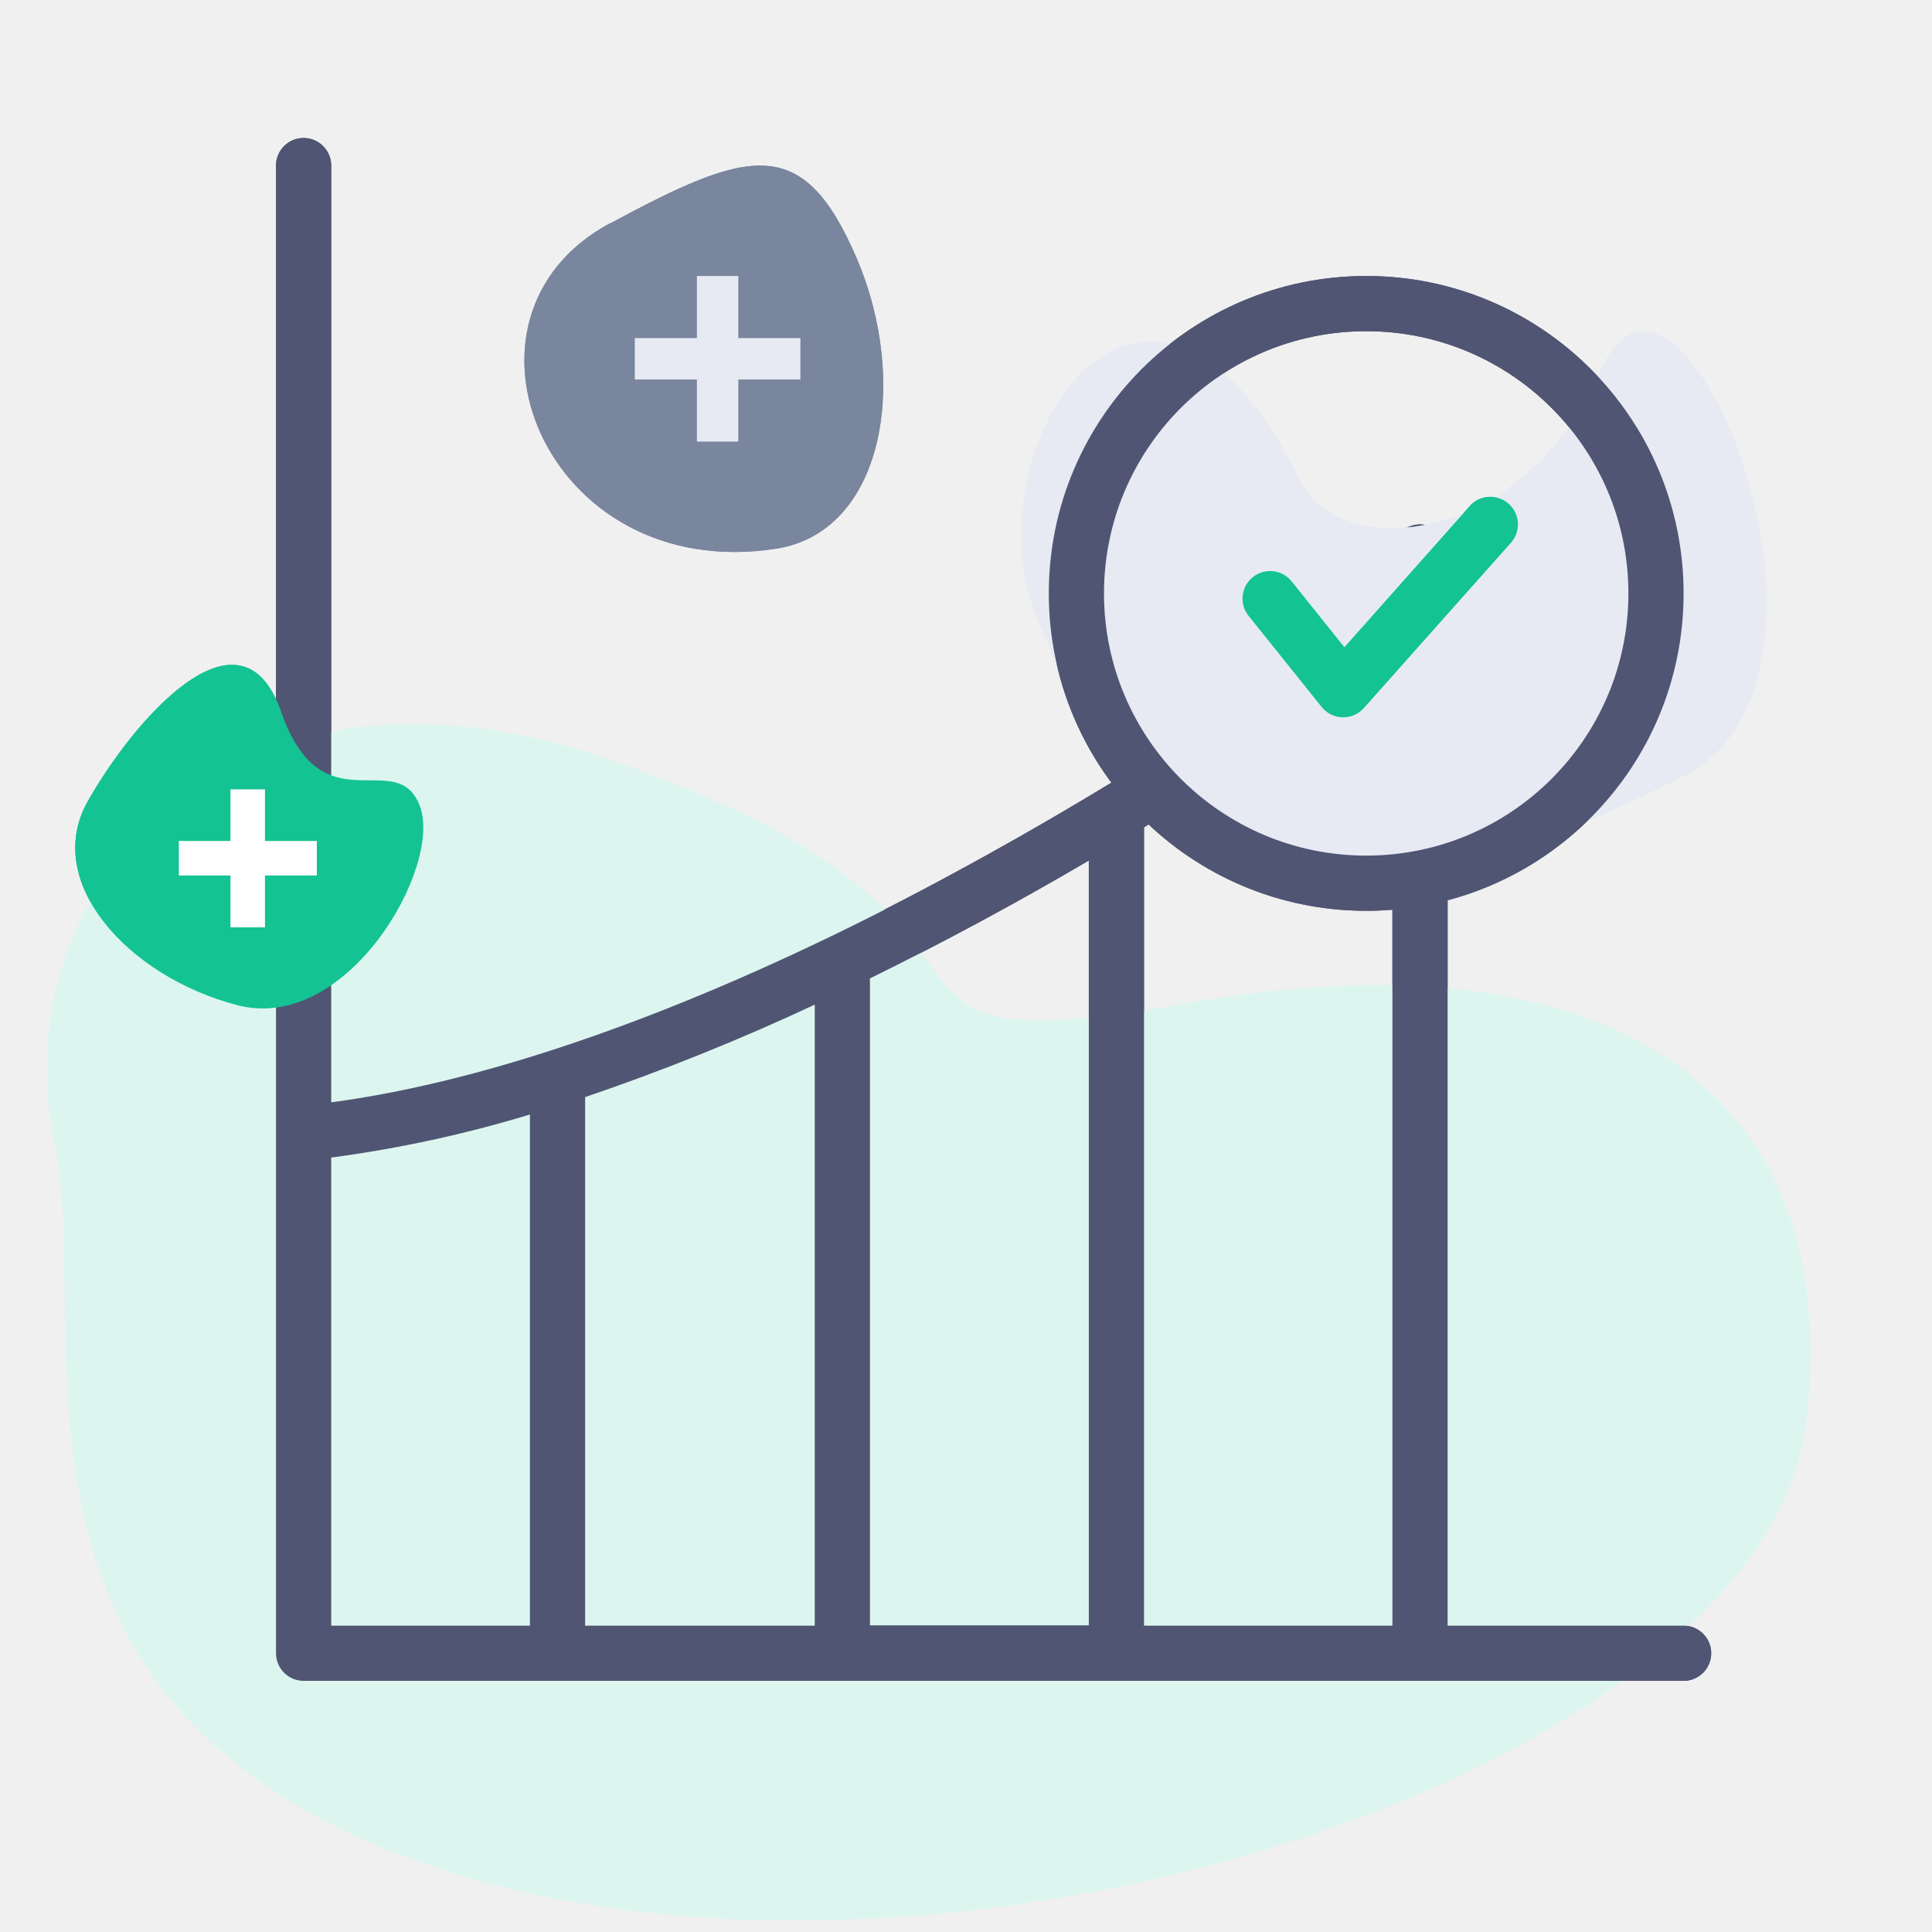
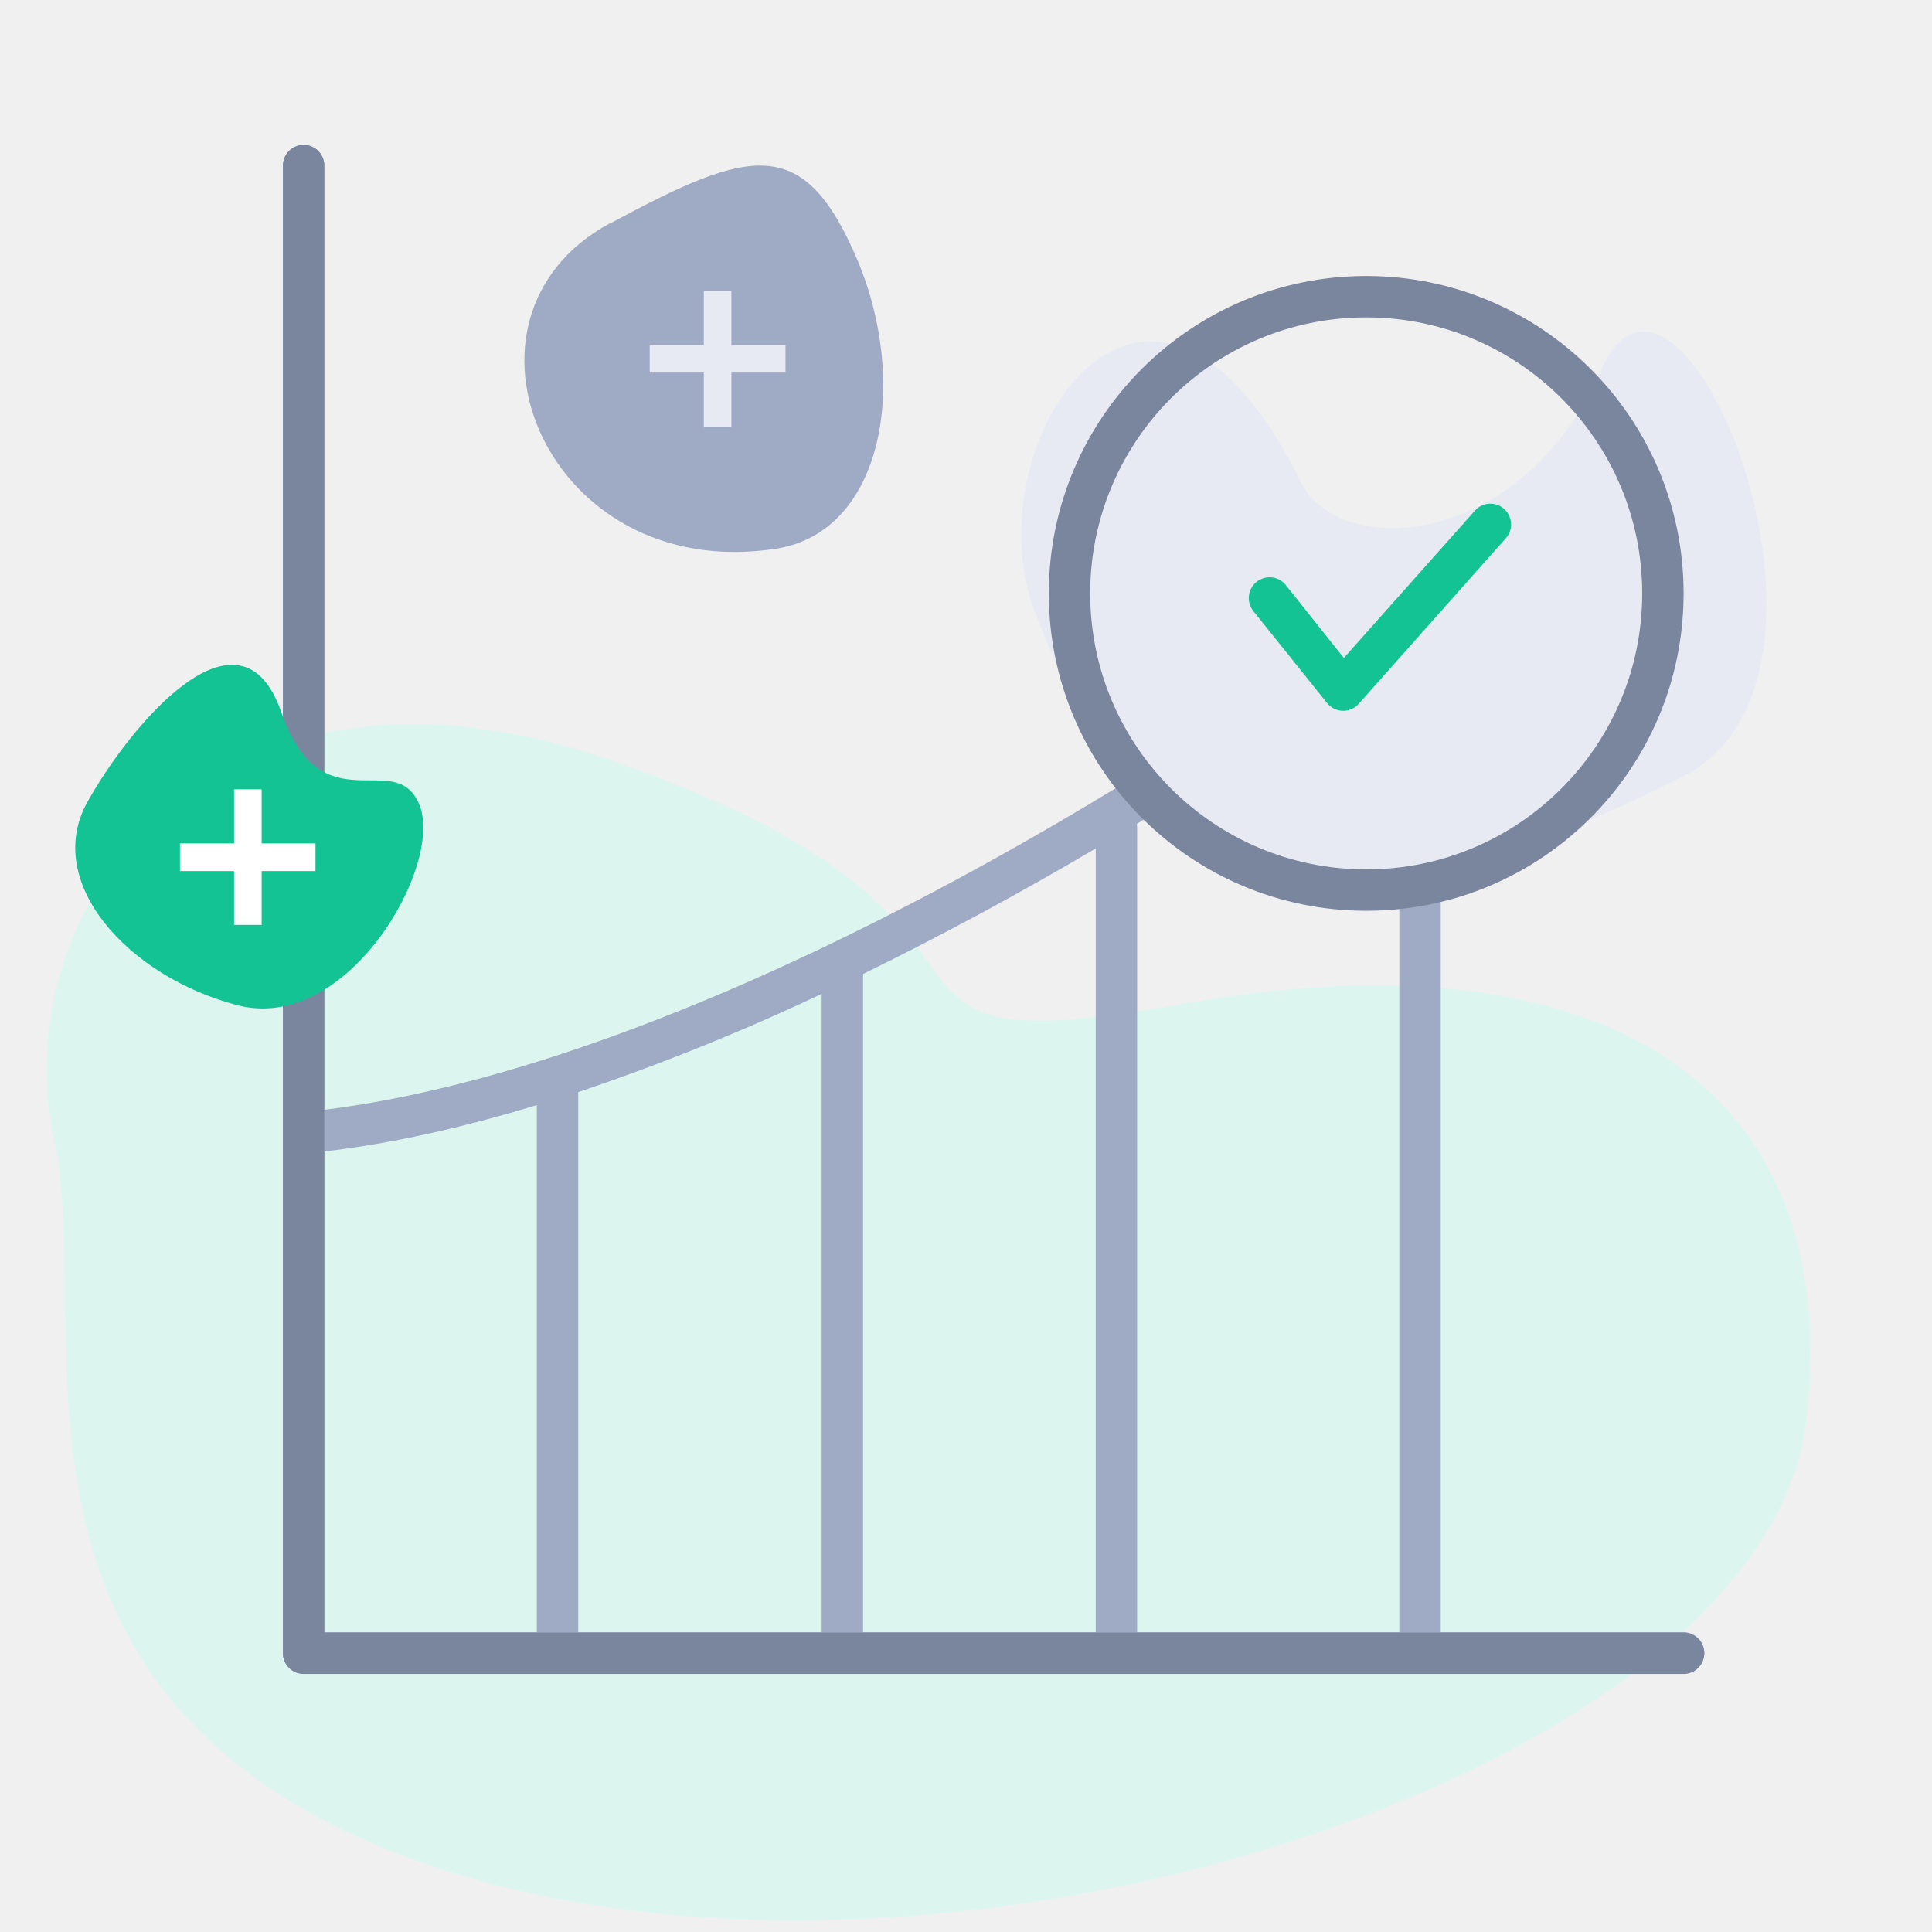
<svg xmlns="http://www.w3.org/2000/svg" width="70" height="70" fill="none">
-   <path d="M22 27.5c-14-4.8-22 5-20 14C3.33 48.17-.8 61 14 67c18.5 7.5 49.94-2.5 51.44-15.5S57 33.85 43 36.35c-14 2.5-3.5-2.85-21-8.85z" fill="#DCF6EF" />
-   <path d="M22.1 8.1c5.08-2.74 7-3.26 8.94 1.26 1.93 4.52.95 9.92-2.92 10.52-8.37 1.3-12.32-8.4-6.02-11.79z" fill="#7A859E" />
-   <path d="M11 6v53.9h50" stroke="#505573" stroke-width="2" stroke-linecap="round" stroke-linejoin="round" />
-   <path d="M30.52 35v24.58" stroke="#505573" stroke-width="2" stroke-linecap="round" stroke-linejoin="round" />
-   <path d="M20.2 39.13v20.76" stroke="#505573" stroke-width="2" stroke-linecap="round" stroke-linejoin="round" />
-   <path d="M40.45 30v29.58" stroke="#505573" stroke-width="2" stroke-linecap="round" stroke-linejoin="round" />
-   <path d="M51.45 20v39.58" stroke="#505573" stroke-width="2" stroke-linecap="round" stroke-linejoin="round" />
-   <path d="M11.45 41c12.32-1.38 29.48-10.54 44-22" stroke="#505573" stroke-width="2" stroke-linecap="round" stroke-linejoin="round" />
-   <path d="M47.12 17.44C41.58 6.25 35 16.21 37.58 22.4c2.59 6.19 5.69 14.67 23.4 5.73 7.09-3.58-.14-21.16-2.98-14.71-2.83 6.44-9.46 6.9-10.88 4.03z" fill="#E7EAF3" />
-   <circle cx="49.5" cy="21.5" r="10.5" stroke="#505573" stroke-width="2" />
-   <path d="M46 21.67L48.67 25 54 19" stroke="#14C393" stroke-width="2" stroke-linecap="round" stroke-linejoin="round" />
-   <path d="M26.75 16v-2.25H29v-1.5h-2.25V10h-1.5v2.25H23v1.5h2.25V16h1.5z" fill="#E7EAF3" />
-   <path d="M15.21 29.2c.84 2.2-2.63 8.26-6.61 7.22-3.99-1.04-7.04-4.47-5.44-7.35 1.6-2.87 5.55-7.52 7.03-3.27 1.48 4.24 4.18 1.2 5.02 3.4z" fill="#14C393" />
-   <path d="M9.6 33.6v-1.88h1.88v-1.25H9.6V28.6H8.35v1.87H6.48v1.25h1.87v1.88H9.6z" fill="#fff" />
-   <path d="M22 27.5c-14-4.8-22 5-20 14C3.33 48.17-.8 61 14 67c18.5 7.5 49.94-2.5 51.44-15.5S57 33.85 43 36.35c-14 2.5-3.5-2.85-21-8.85z" fill="#DCF6EF" />
-   <path d="M22.1 8.1c5.08-2.74 7-3.26 8.94 1.26 1.93 4.52.95 9.92-2.92 10.52-8.37 1.3-12.32-8.4-6.02-11.79z" fill="#7A859E" />
-   <path fill-rule="evenodd" clip-rule="evenodd" d="M12 6a1 1 0 10-2 0v53.9a1 1 0 001 1h50a1 1 0 100-2h-8.55V22.54c1.22-.9 2.43-1.83 3.62-2.77a1 1 0 00-1.24-1.57c-.78.63-1.58 1.24-2.38 1.84V20a1 1 0 10-2 0v1.54A136.45 136.45 0 0132.17 32.9c-7.31 3.73-14.31 6.26-20.17 7.04V6zm0 35.94V58.9h7.2V40.38a45.1 45.1 0 01-7.2 1.56zm9.2-2.2V58.9h8.32V36.4a81.46 81.46 0 01-8.32 3.35zm10.32-4.29v23.44h7.93V31.18a122.45 122.45 0 01-7.93 4.27zm9.93-5.47V58.9h9V24a146.8 146.8 0 01-9 5.97z" fill="#505573" />
-   <path d="M47.12 17.44C41.58 6.25 35 16.21 37.58 22.4c2.59 6.19 5.69 14.67 23.4 5.73 7.09-3.58-.14-21.16-2.98-14.71-2.83 6.44-9.46 6.9-10.88 4.03z" fill="#E7EAF3" />
-   <path fill-rule="evenodd" clip-rule="evenodd" d="M49.5 31a9.5 9.5 0 100-19 9.5 9.5 0 000 19zm0 2a11.5 11.5 0 100-23 11.5 11.5 0 000 23z" fill="#505573" />
-   <path fill-rule="evenodd" clip-rule="evenodd" d="M54.66 18.25a1 1 0 01.09 1.41l-5.34 6a1 1 0 01-1.52-.04l-2.67-3.33a1 1 0 011.56-1.25l1.93 2.41 4.54-5.11a1 1 0 011.41-.09z" fill="#14C393" />
-   <path d="M26.75 16v-2.25H29v-1.5h-2.25V10h-1.5v2.25H23v1.5h2.25V16h1.5z" fill="#E7EAF3" />
-   <path d="M15.21 29.2c.84 2.2-2.63 8.26-6.61 7.22-3.99-1.04-7.04-4.47-5.44-7.35 1.6-2.87 5.55-7.52 7.03-3.27 1.48 4.24 4.18 1.2 5.02 3.4z" fill="#14C393" />
-   <path d="M9.6 33.6v-1.88h1.88v-1.25H9.6V28.6H8.35v1.87H6.48v1.25h1.87v1.88H9.6z" fill="#fff" />
+   <path fill="#DCF6EF" d="M22 27.5c-14-4.8-22 5-20 14C3.33 48.17-.8 61 14 67c18.5 7.5 49.94-2.5 51.44-15.5S57 33.85 43 36.35c-14 2.5-3.5-2.85-21-8.85z" />
+   <path fill="#9FAAC4" d="M22.1 8.1c5.08-2.74 7-3.26 8.94 1.26 1.93 4.52.95 9.92-2.92 10.52-8.37 1.3-12.32-8.4-6.02-11.79z" />
+   <path fill="#9FAAC4" fill-rule="evenodd" d="M11.75 6a.75.75 0 00-1.5 0v53.9c0 .4.34.74.75.74h9.18a.9.9 0 00.04 0H61a.75.75 0 000-1.5h-8.8V22.43c1.26-.93 2.5-1.88 3.72-2.84a.75.75 0 00-.93-1.18c-.92.73-1.85 1.44-2.79 2.15V20a.75.75 0 00-1.5 0v1.67c-6 4.4-12.3 8.33-18.41 11.44-7.45 3.8-14.58 6.36-20.54 7.1V6zm0 35.72v17.42h7.7v-19.1c-2.7.82-5.29 1.4-7.7 1.68zm9.2-2.15v19.57h8.82V36.01a81.52 81.52 0 01-8.82 3.56zm10.32-4.28v23.85h8.43v-28.4a122.96 122.96 0 01-8.43 4.55zm9.92-5.44l.01.15v29.14h9.5V23.52a146.68 146.68 0 01-9.51 6.33z" />
+   <path stroke="#7A859E" stroke-linecap="round" stroke-linejoin="round" stroke-width="1.5" d="M11 6v53.9h50" />
+   <path fill="#E7EAF3" d="M47.12 17.44C41.58 6.25 35 16.21 37.58 22.4c2.59 6.19 5.69 14.67 23.4 5.73 7.09-3.58-.14-21.16-2.98-14.71-2.83 6.44-9.46 6.9-10.88 4.03z" />
+   <path fill="#7A859E" fill-rule="evenodd" d="M49.5 31.5a10 10 0 100-20 10 10 0 000 20zm0 1.5a11.5 11.5 0 100-23 11.5 11.5 0 000 23z" />
+   <path fill="#14C393" fill-rule="evenodd" d="M54.5 18.44c.3.27.34.75.06 1.06l-5.33 6a.75.75 0 01-1.15-.03l-2.67-3.33a.75.75 0 111.18-.94l2.1 2.64 4.75-5.34a.75.75 0 011.06-.06z" />
+   <path fill="#14C393" d="M15.21 29.2c.84 2.2-2.63 8.26-6.61 7.22-3.99-1.04-7.04-4.47-5.44-7.35 1.6-2.87 5.55-7.52 7.03-3.27 1.48 4.24 4.18 1.2 5.02 3.4z" />
+   <path fill="#fff" fill-rule="evenodd" d="M8.48 31.56v1.95h1v-1.95h1.95v-1H9.48V28.6h-1v1.96H6.52v1h1.96z" />
+   <path fill="#E7EAF3" fill-rule="evenodd" d="M25.5 13.5v1.96h1V13.5h1.96v-1H26.5v-1.96h-1v1.96h-1.96v1h1.96z" />
</svg>
